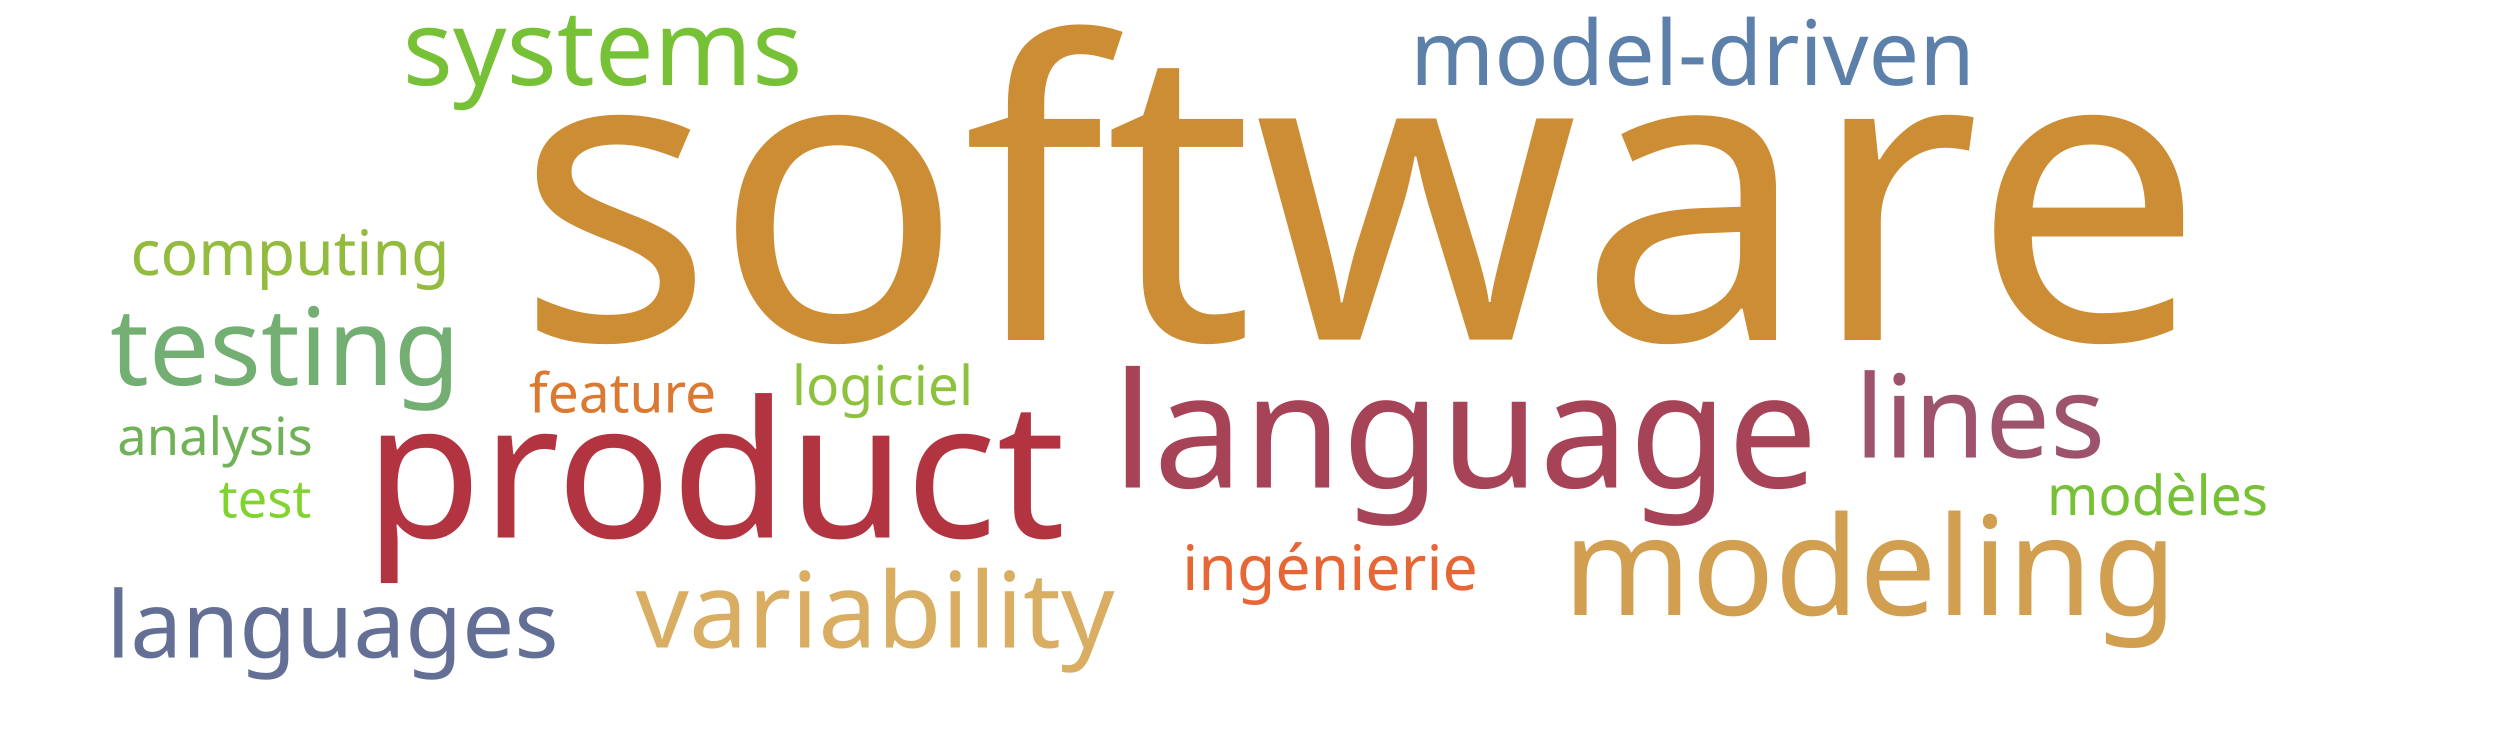
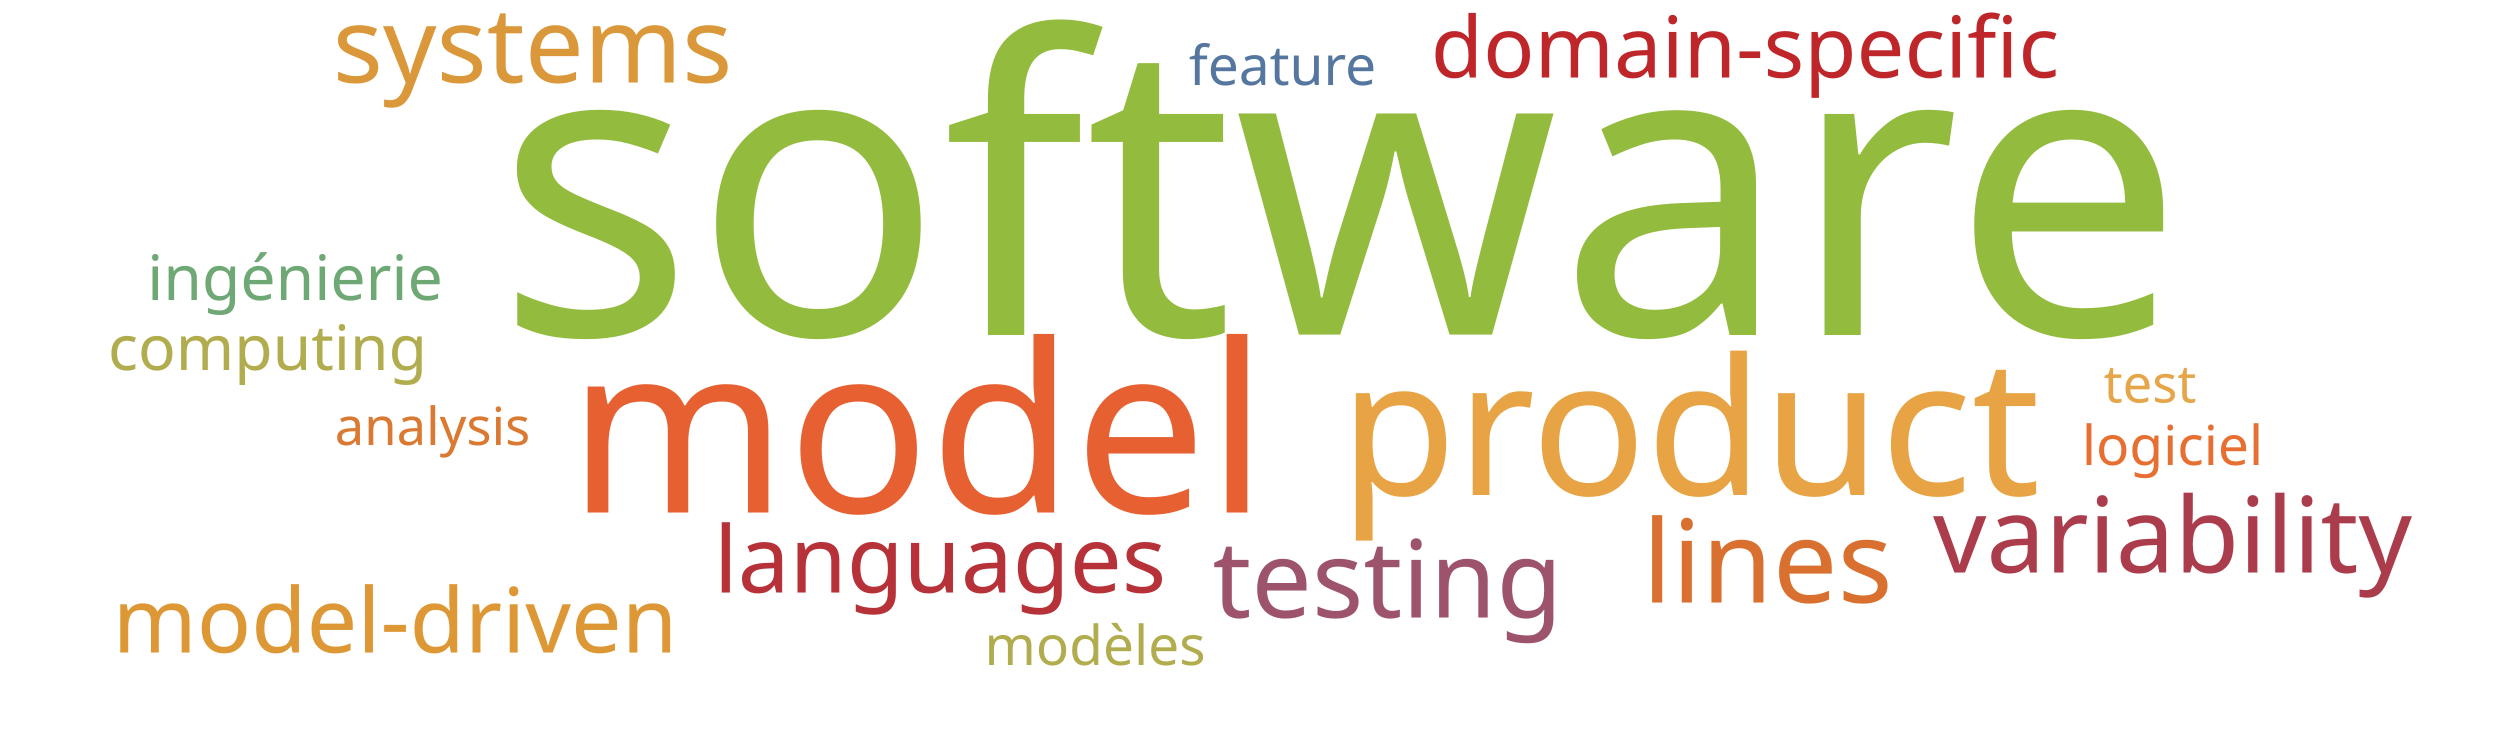
<svg xmlns="http://www.w3.org/2000/svg" width="1000" height="300">
  <g transform="translate(500, 150)">
-     <text text-anchor="middle" style="font-family: Impact; font-size: 165px; fill: #cc8d34" transform="translate(44,-14)rotate(0)">software</text>
-     <text text-anchor="middle" style="font-family: Impact; font-size: 76px; fill: #b23440" transform="translate(-214,65)rotate(0)">product</text>
-     <text text-anchor="middle" style="font-family: Impact; font-size: 64px; fill: #a74356" transform="translate(86,45)rotate(0)">language</text>
-     <text text-anchor="middle" style="font-family: Impact; font-size: 55px; fill: #d19f4f" transform="translate(248,96)rotate(0)">modeling</text>
-     <text text-anchor="middle" style="font-family: Impact; font-size: 46px; fill: #9d536c" transform="translate(292,33)rotate(0)">lines</text>
-     <text text-anchor="middle" style="font-family: Impact; font-size: 43px; fill: #73ae72" transform="translate(-386,4)rotate(0)">testing</text>
-     <text text-anchor="middle" style="font-family: Impact; font-size: 42px; fill: #d9ae63" transform="translate(-150,109)rotate(0)">variability</text>
-     <text text-anchor="middle" style="font-family: Impact; font-size: 42px; fill: #76c135" transform="translate(-259,-116)rotate(0)">systems</text>
-     <text text-anchor="middle" style="font-family: Impact; font-size: 37px; fill: #636f94" transform="translate(-367,113)rotate(0)">languages</text>
-     <text text-anchor="middle" style="font-family: Impact; font-size: 36px; fill: #5c80aa" transform="translate(177,-116)rotate(0)">model-driven</text>
-     <text text-anchor="middle" style="font-family: Impact; font-size: 25px; fill: #e76635" transform="translate(32,86)rotate(0)">ingénierie</text>
-     <text text-anchor="middle" style="font-family: Impact; font-size: 25px; fill: #93bb3e" transform="translate(-384,-40)rotate(0)">computing</text>
-     <text text-anchor="middle" style="font-family: Impact; font-size: 22px; fill: #76c135" transform="translate(363,56)rotate(0)">modèles</text>
-     <text text-anchor="middle" style="font-family: Impact; font-size: 22px; fill: #8ec23e" transform="translate(-147,12)rotate(0)">logiciel</text>
-     <text text-anchor="middle" style="font-family: Impact; font-size: 22px; fill: #da7931" transform="translate(-251,15)rotate(0)">feature</text>
-     <text text-anchor="middle" style="font-family: Impact; font-size: 21px; fill: #71b258" transform="translate(-414,32)rotate(0)">analysis</text>
-     <text text-anchor="middle" style="font-family: Impact; font-size: 21px; fill: #81d32f" transform="translate(-394,57)rotate(0)">test</text>
+     <text text-anchor="middle" style="font-family: Impact; font-size: 165px; fill: #93bb3e" transform="translate(36,-16)rotate(0)">software</text>
+     <text text-anchor="middle" style="font-family: Impact; font-size: 94px; fill: #e76032" transform="translate(-133,55)rotate(0)">model</text>
+     <text text-anchor="middle" style="font-family: Impact; font-size: 76px; fill: #e8a444" transform="translate(176,48)rotate(0)">product</text>
+     <text text-anchor="middle" style="font-family: Impact; font-size: 46px; fill: #d9702f" transform="translate(207,91)rotate(0)">lines</text>
+     <text text-anchor="middle" style="font-family: Impact; font-size: 43px; fill: #9d536c" transform="translate(55,97)rotate(0)">testing</text>
+     <text text-anchor="middle" style="font-family: Impact; font-size: 42px; fill: #ab3c4b" transform="translate(369,79)rotate(0)">variability</text>
+     <text text-anchor="middle" style="font-family: Impact; font-size: 42px; fill: #da983a" transform="translate(-287,-117)rotate(0)">systems</text>
+     <text text-anchor="middle" style="font-family: Impact; font-size: 37px; fill: #b63138" transform="translate(-124,87)rotate(0)">languages</text>
+     <text text-anchor="middle" style="font-family: Impact; font-size: 36px; fill: #dd9735" transform="translate(-342,111)rotate(0)">model-driven</text>
+     <text text-anchor="middle" style="font-family: Impact; font-size: 34px; fill: #bf262a" transform="translate(198,-119)rotate(0)">domain-specific</text>
+     <text text-anchor="middle" style="font-family: Impact; font-size: 25px; fill: #6ea874" transform="translate(-382,-30)rotate(0)">ingénierie</text>
+     <text text-anchor="middle" style="font-family: Impact; font-size: 25px; fill: #b1ad4e" transform="translate(-393,-2)rotate(0)">computing</text>
+     <text text-anchor="middle" style="font-family: Impact; font-size: 22px; fill: #b1ad4e" transform="translate(-62,116)rotate(0)">modèles</text>
+     <text text-anchor="middle" style="font-family: Impact; font-size: 22px; fill: #e76f31" transform="translate(369,36)rotate(0)">logiciel</text>
+     <text text-anchor="middle" style="font-family: Impact; font-size: 22px; fill: #55769e" transform="translate(13,-116)rotate(0)">feature</text>
+     <text text-anchor="middle" style="font-family: Impact; font-size: 21px; fill: #da7931" transform="translate(-327,28)rotate(0)">analysis</text>
+     <text text-anchor="middle" style="font-family: Impact; font-size: 21px; fill: #e5a549" transform="translate(360,11)rotate(0)">test</text>
  </g>
</svg>
